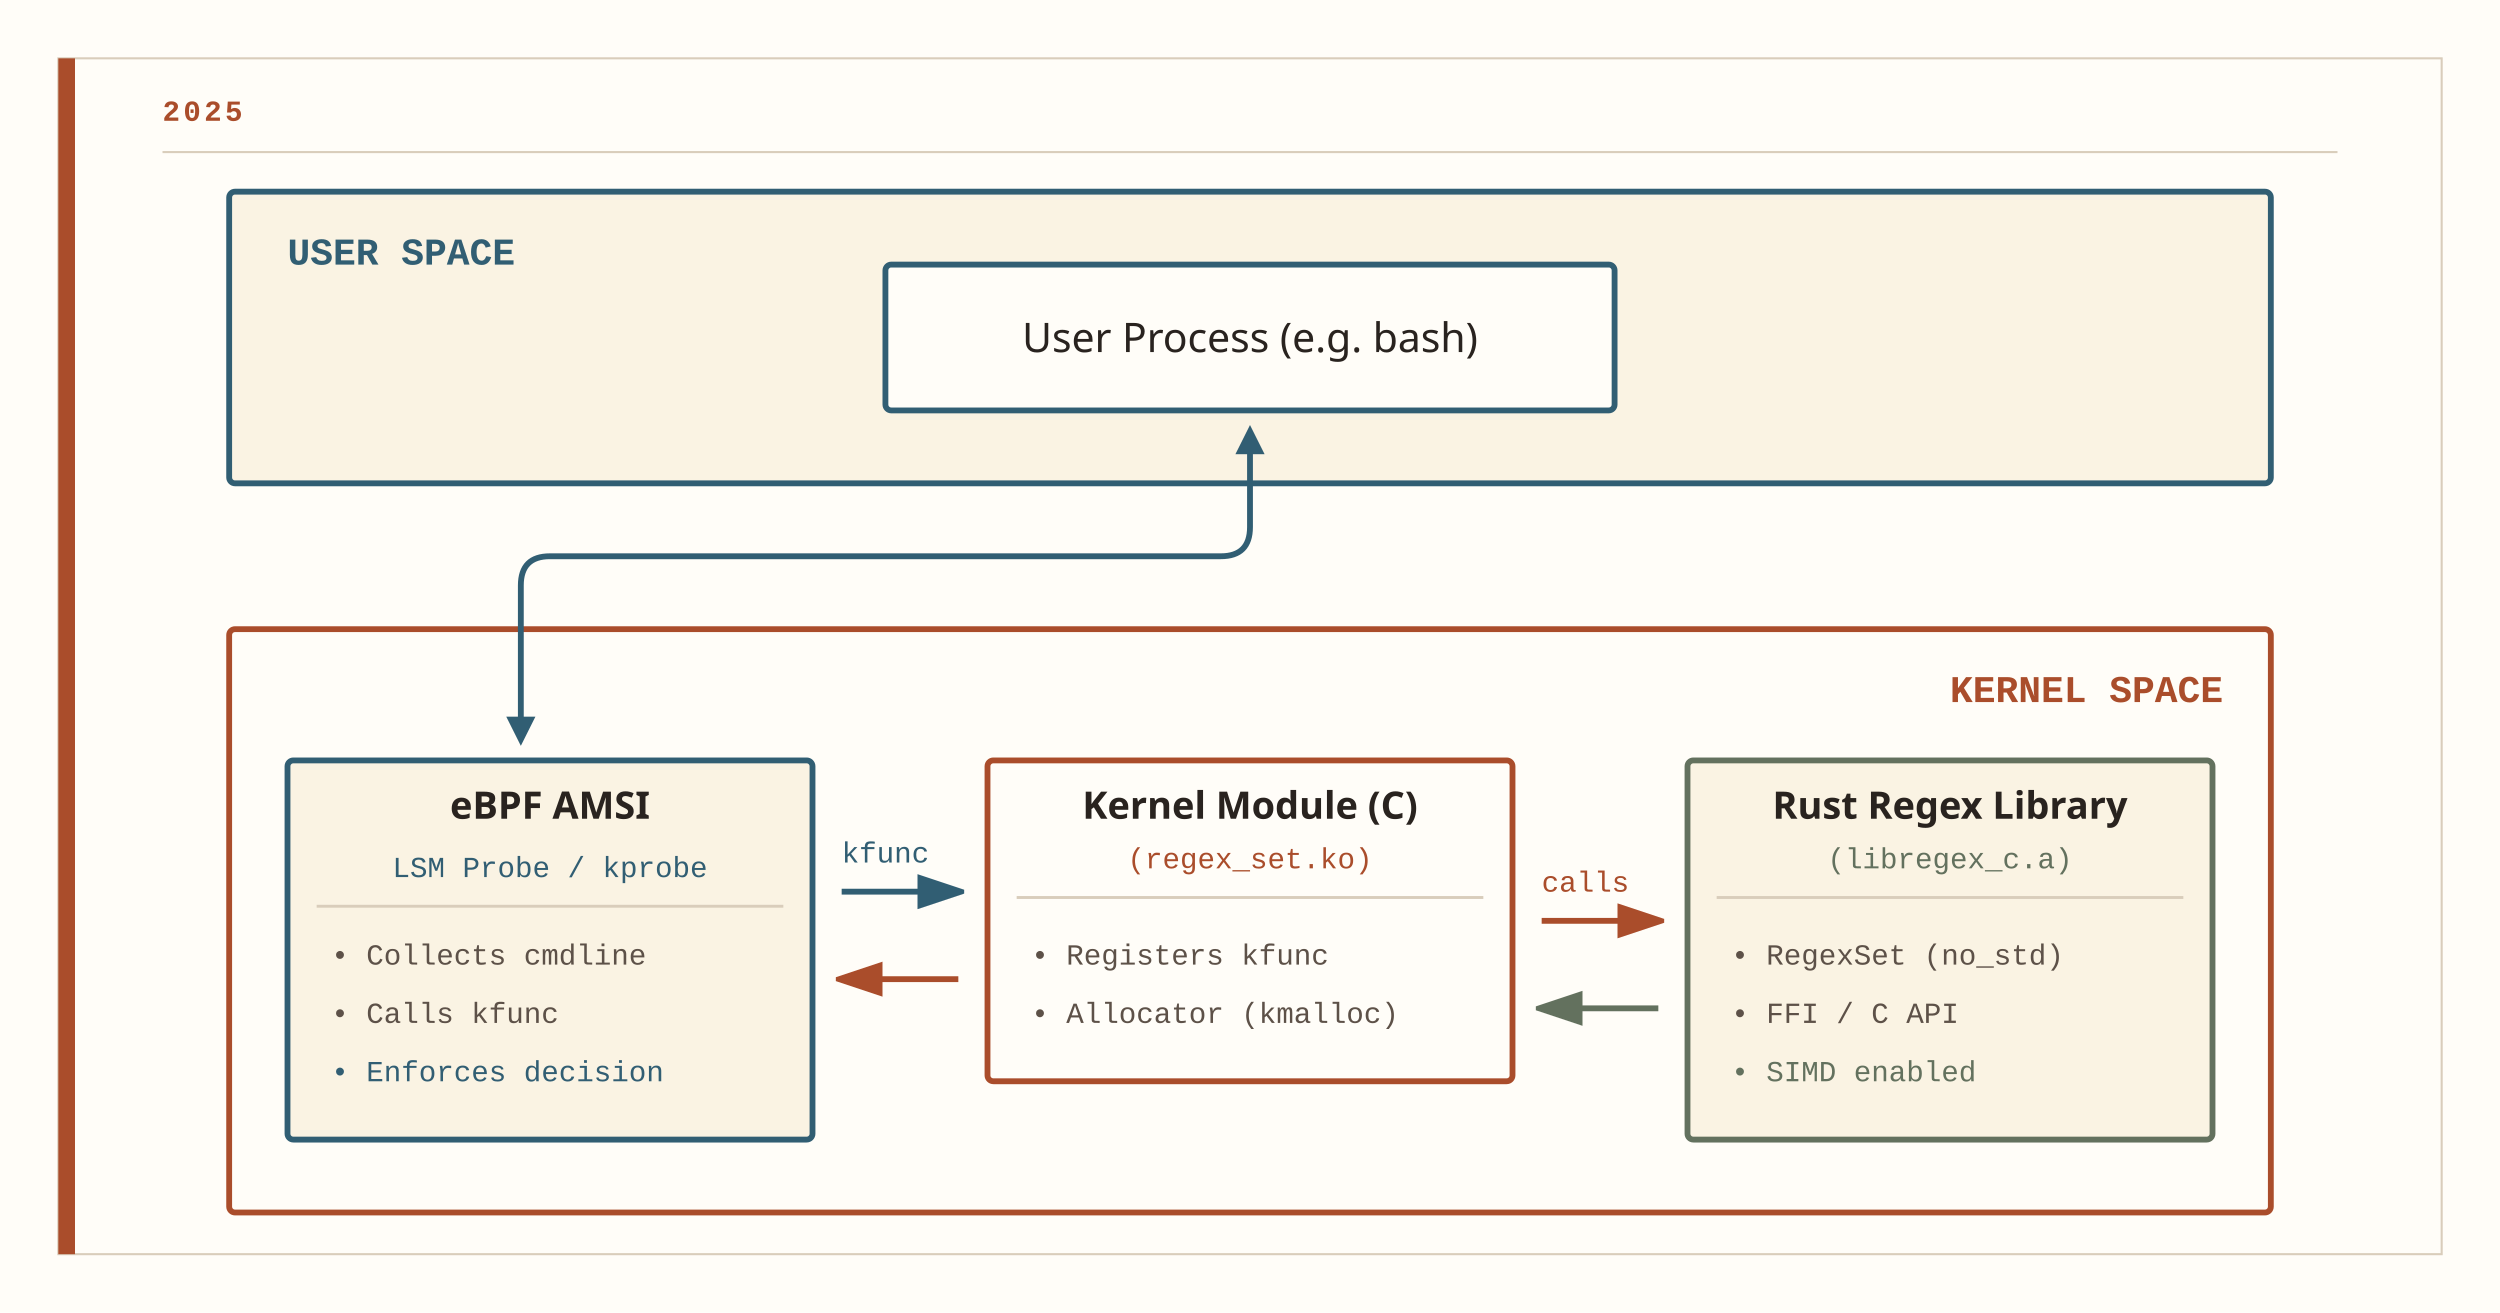
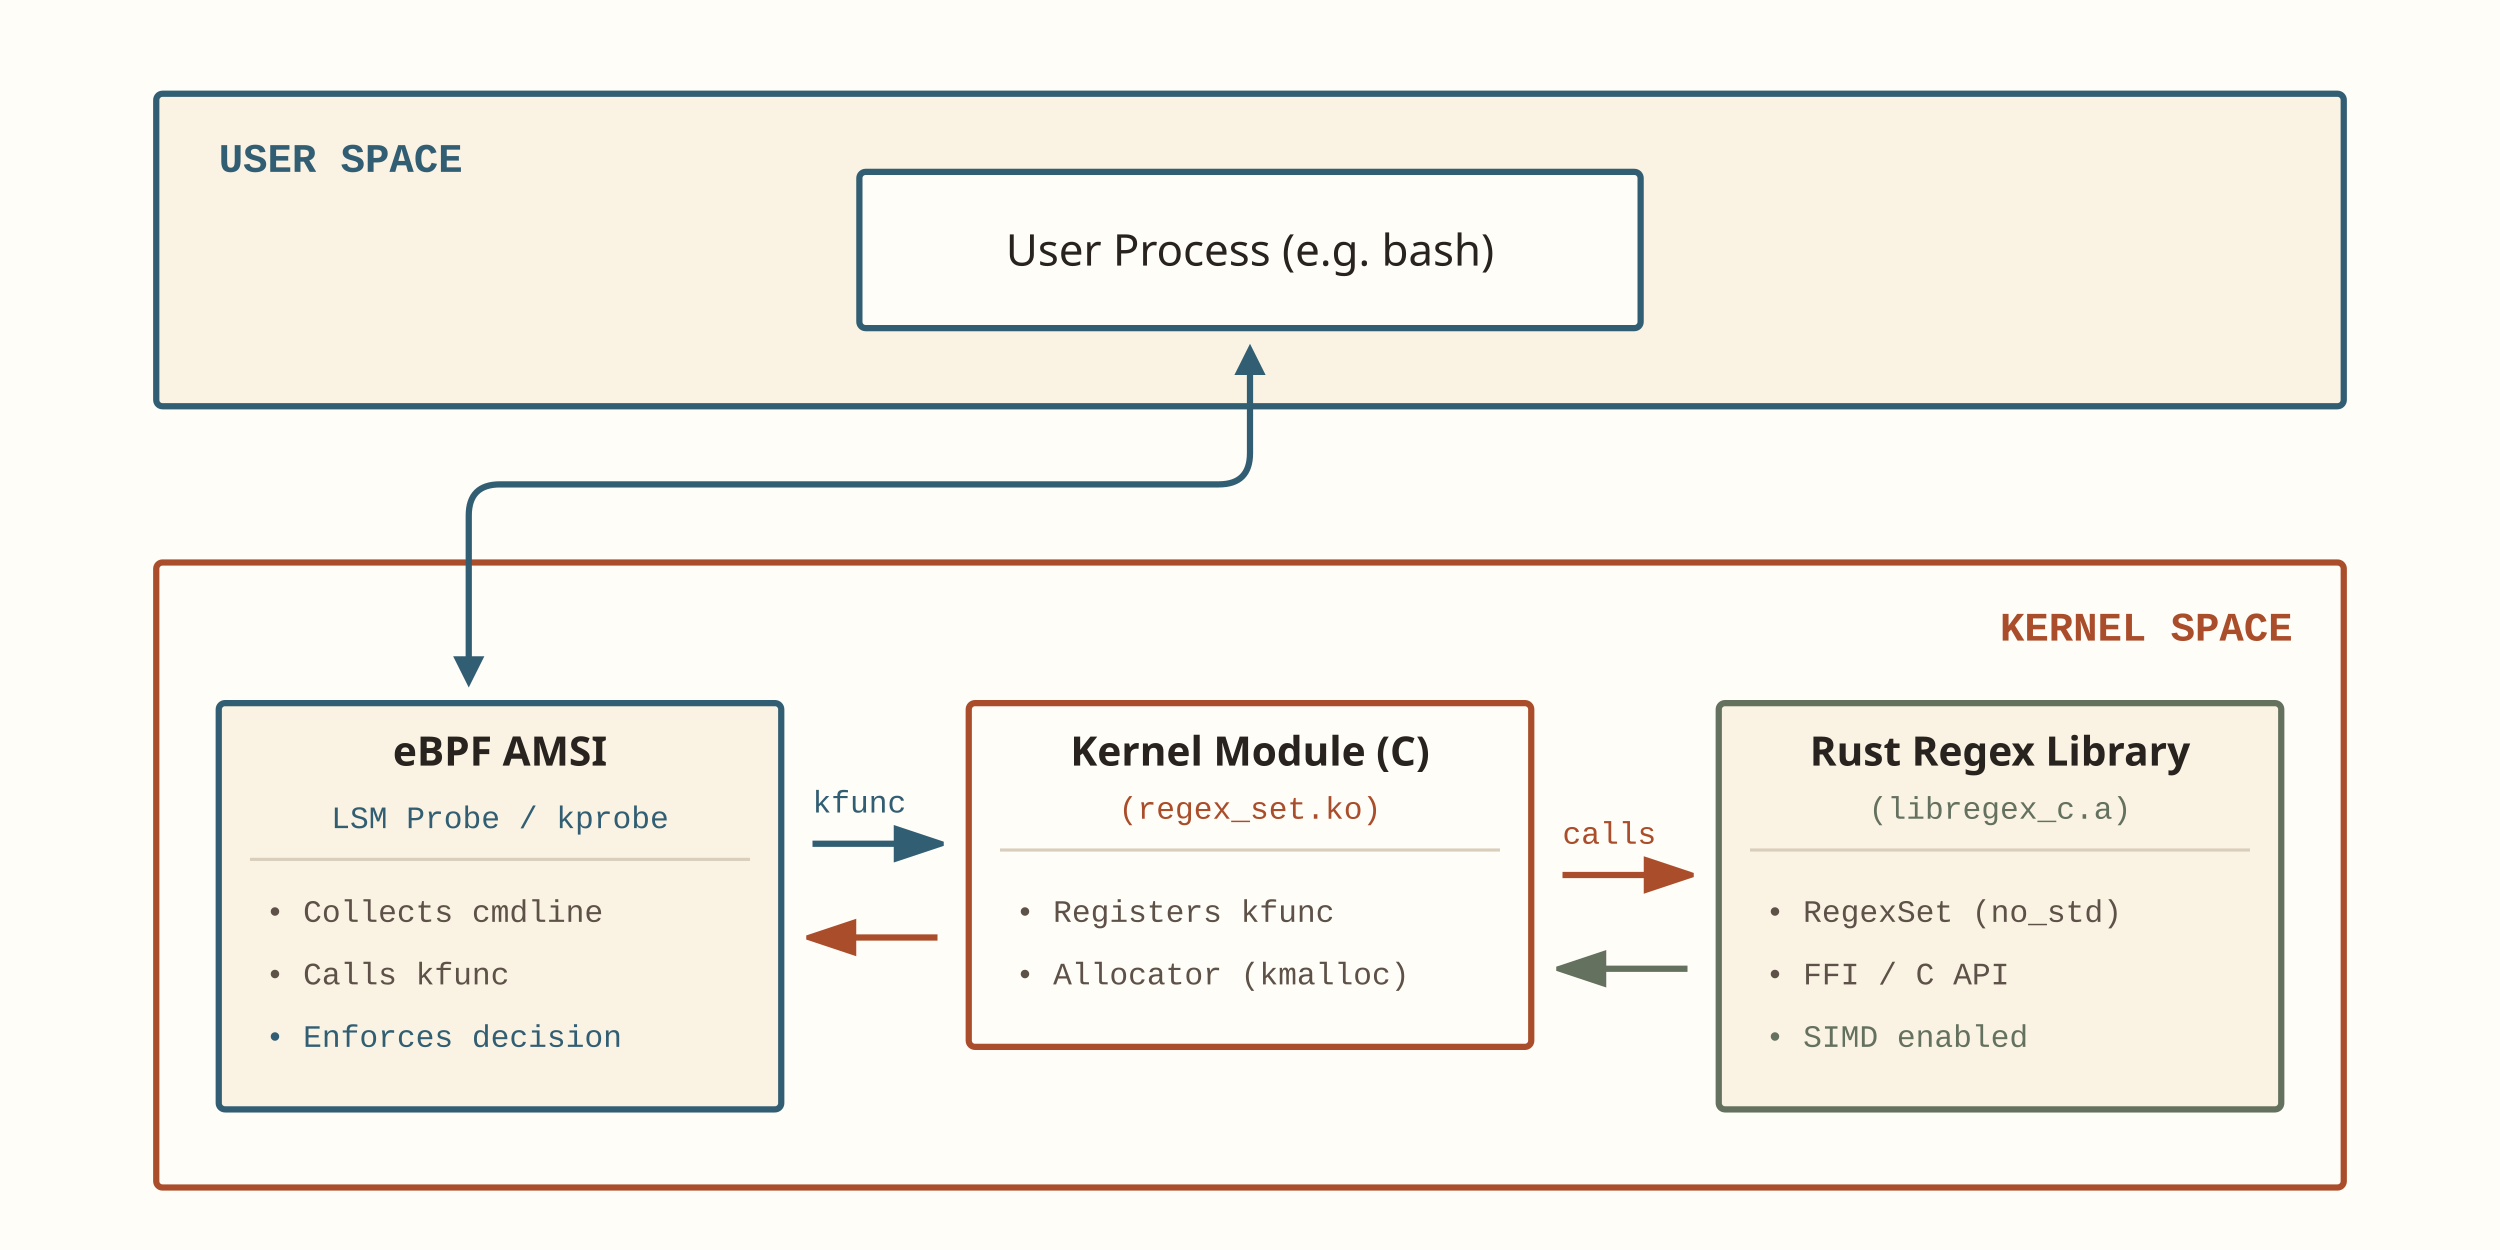
- <svg xmlns="http://www.w3.org/2000/svg" viewBox="0 0 1200 630" width="1200" height="630" role="img" aria-labelledby="title desc">
-   <rect width="1200" height="630" fill="#fffdf8" />
-   <rect x="28" y="28" width="1144" height="574" fill="none" stroke="#d9cdbb" />
-   <rect x="28" y="28" width="8" height="574" fill="#aa4d2b" />
-   <text x="78" y="58" fill="#aa4d2b" font-family="Consolas, 'Liberation Mono', Menlo, monospace" font-size="14" font-weight="700" letter-spacing="1.6">2025</text>
-   <line x1="78" y1="73" x2="1122" y2="73" stroke="#d9cdbb" />
-   <g transform="translate(40 50) scale(1.4)">
+ <svg xmlns="http://www.w3.org/2000/svg" viewBox="0 0 800 400" width="800" height="400" role="img" aria-labelledby="title desc">
+   <rect width="800" height="400" fill="#fffdf8" />
+   <g>
    <defs>
      <linearGradient id="userGrad" x1="0%" y1="0%" x2="0%" y2="100%">
        <stop offset="0%" style="stop-color:#faf3e3;stop-opacity:1" />
        <stop offset="100%" style="stop-color:#faf3e3;stop-opacity:1" />
      </linearGradient>
      <linearGradient id="kernelGrad" x1="0%" y1="0%" x2="0%" y2="100%">
        <stop offset="0%" style="stop-color:#fffdf8;stop-opacity:1" />
        <stop offset="100%" style="stop-color:#fffdf8;stop-opacity:1" />
      </linearGradient>
      <linearGradient id="ebpfGrad" x1="0%" y1="0%" x2="0%" y2="100%">
        <stop offset="0%" style="stop-color:#faf3e3;stop-opacity:1" />
        <stop offset="100%" style="stop-color:#faf3e3;stop-opacity:1" />
      </linearGradient>
      <linearGradient id="rustGrad" x1="0%" y1="0%" x2="0%" y2="100%">
        <stop offset="0%" style="stop-color:#faf3e3;stop-opacity:1" />
        <stop offset="100%" style="stop-color:#faf3e3;stop-opacity:1" />
      </linearGradient>
    </defs>
    <rect x="50" y="30" width="700" height="100" fill="url(#userGrad)" stroke="#315e73" stroke-width="2" rx="2" />
    <text x="70" y="55" font-family="Consolas, 'Liberation Mono', Menlo, monospace" font-size="13" font-weight="bold" fill="#315e73">USER SPACE</text>
    <rect x="275" y="55" width="250" height="50" fill="#fffdf8" stroke="#315e73" stroke-width="2" rx="2" />
    <text x="400" y="85" font-family="Avenir Next, Avenir, 'Segoe UI', sans-serif" font-size="14" fill="#29231f" text-anchor="middle">User Process (e.g. bash)</text>
    <rect x="50" y="180" width="700" height="200" fill="url(#kernelGrad)" stroke="#aa4d2b" stroke-width="2" rx="2" />
    <text x="640" y="205" font-family="Consolas, 'Liberation Mono', Menlo, monospace" font-size="13" font-weight="bold" fill="#aa4d2b">KERNEL SPACE</text>
    <path d="M 400 115 L 400 145 Q 400 155, 390 155 L 160 155 Q 150 155, 150 165 L 150 215" fill="none" stroke="#315e73" stroke-width="2" />
    <polygon points="400,110 395,120 405,120" fill="#315e73" />
    <polygon points="150,220 145,210 155,210" fill="#315e73" />
    <text x="270" y="150" font-family="Consolas, 'Liberation Mono', Menlo, monospace" font-size="12" fill="#315e73"> </text>
    <rect x="70" y="225" width="180" height="130" fill="url(#ebpfGrad)" stroke="#315e73" stroke-width="2" rx="2" />
    <text x="160" y="245" font-family="Avenir Next, Avenir, 'Segoe UI', sans-serif" font-size="13" font-weight="bold" fill="#29231f" text-anchor="middle">eBPF AMSI</text>
    <text x="160" y="265" font-family="Consolas, 'Liberation Mono', Menlo, monospace" font-size="10" fill="#315e73" text-anchor="middle">LSM Probe / kprobe</text>
    <line x1="80" y1="275" x2="240" y2="275" stroke="#d9cdbb" stroke-width="1" />
    <text x="85" y="295" font-family="Consolas, 'Liberation Mono', Menlo, monospace" font-size="10" fill="#5d5148">• Collects cmdline</text>
    <text x="85" y="315" font-family="Consolas, 'Liberation Mono', Menlo, monospace" font-size="10" fill="#5d5148">• Calls kfunc</text>
    <text x="85" y="335" font-family="Consolas, 'Liberation Mono', Menlo, monospace" font-size="10" fill="#315e73">• Enforces decision</text>
    <text x="275" y="260" font-family="Consolas, 'Liberation Mono', Menlo, monospace" font-size="10" fill="#315e73" text-anchor="middle">kfunc</text>
    <path d="M 260 270 L 300 270" stroke="#315e73" stroke-width="2" marker-end="url(#arrowGreen)" />
    <path d="M 300 300 L 260 300" stroke="#aa4d2b" stroke-width="2" marker-end="url(#arrowOrange)" />
    <defs>
      <marker id="arrowGreen" markerWidth="10" markerHeight="10" refX="9" refY="3" orient="auto" markerUnits="strokeWidth">
        <path d="M2,0 L2,6 L11,3 z" fill="#315e73" />
      </marker>
      <marker id="arrowOrange" markerWidth="10" markerHeight="10" refX="9" refY="3" orient="auto" markerUnits="strokeWidth">
        <path d="M2,0 L2,6 L11,3 z" fill="#aa4d2b" />
      </marker>
      <marker id="arrowRed" markerWidth="10" markerHeight="10" refX="9" refY="3" orient="auto" markerUnits="strokeWidth">
        <path d="M2,0 L2,6 L11,3 z" fill="#63715e" />
      </marker>
    </defs>
    <rect x="310" y="225" width="180" height="110" fill="#fffdf8" stroke="#aa4d2b" stroke-width="2" rx="2" />
    <text x="400" y="245" font-family="Avenir Next, Avenir, 'Segoe UI', sans-serif" font-size="13" font-weight="bold" fill="#29231f" text-anchor="middle">Kernel Module (C)</text>
    <text x="400" y="262" font-family="Consolas, 'Liberation Mono', Menlo, monospace" font-size="10" fill="#aa4d2b" text-anchor="middle">(regex_set.ko)</text>
    <line x1="320" y1="272" x2="480" y2="272" stroke="#d9cdbb" stroke-width="1" />
    <text x="325" y="295" font-family="Consolas, 'Liberation Mono', Menlo, monospace" font-size="10" fill="#5d5148">• Registers kfunc</text>
    <text x="325" y="315" font-family="Consolas, 'Liberation Mono', Menlo, monospace" font-size="10" fill="#5d5148">• Allocator (kmalloc)</text>
    <text x="515" y="270" font-family="Consolas, 'Liberation Mono', Menlo, monospace" font-size="10" fill="#aa4d2b" text-anchor="middle">calls</text>
    <path d="M 500 280 L 540 280" stroke="#aa4d2b" stroke-width="2" marker-end="url(#arrowOrange)" />
    <path d="M 540 310 L 500 310" stroke="#63715e" stroke-width="2" marker-end="url(#arrowRed)" />
    <rect x="550" y="225" width="180" height="130" fill="url(#rustGrad)" stroke="#63715e" stroke-width="2" rx="2" />
    <text x="640" y="245" font-family="Avenir Next, Avenir, 'Segoe UI', sans-serif" font-size="13" font-weight="bold" fill="#29231f" text-anchor="middle">Rust Regex Library</text>
    <text x="640" y="262" font-family="Consolas, 'Liberation Mono', Menlo, monospace" font-size="10" fill="#63715e" text-anchor="middle">(libregex_c.a)</text>
    <line x1="560" y1="272" x2="720" y2="272" stroke="#d9cdbb" stroke-width="1" />
    <text x="565" y="295" font-family="Consolas, 'Liberation Mono', Menlo, monospace" font-size="10" fill="#5d5148">• RegexSet (no_std)</text>
    <text x="565" y="315" font-family="Consolas, 'Liberation Mono', Menlo, monospace" font-size="10" fill="#5d5148">• FFI / C API</text>
    <text x="565" y="335" font-family="Consolas, 'Liberation Mono', Menlo, monospace" font-size="10" fill="#63715e">• SIMD enabled</text>
  </g>
</svg>
